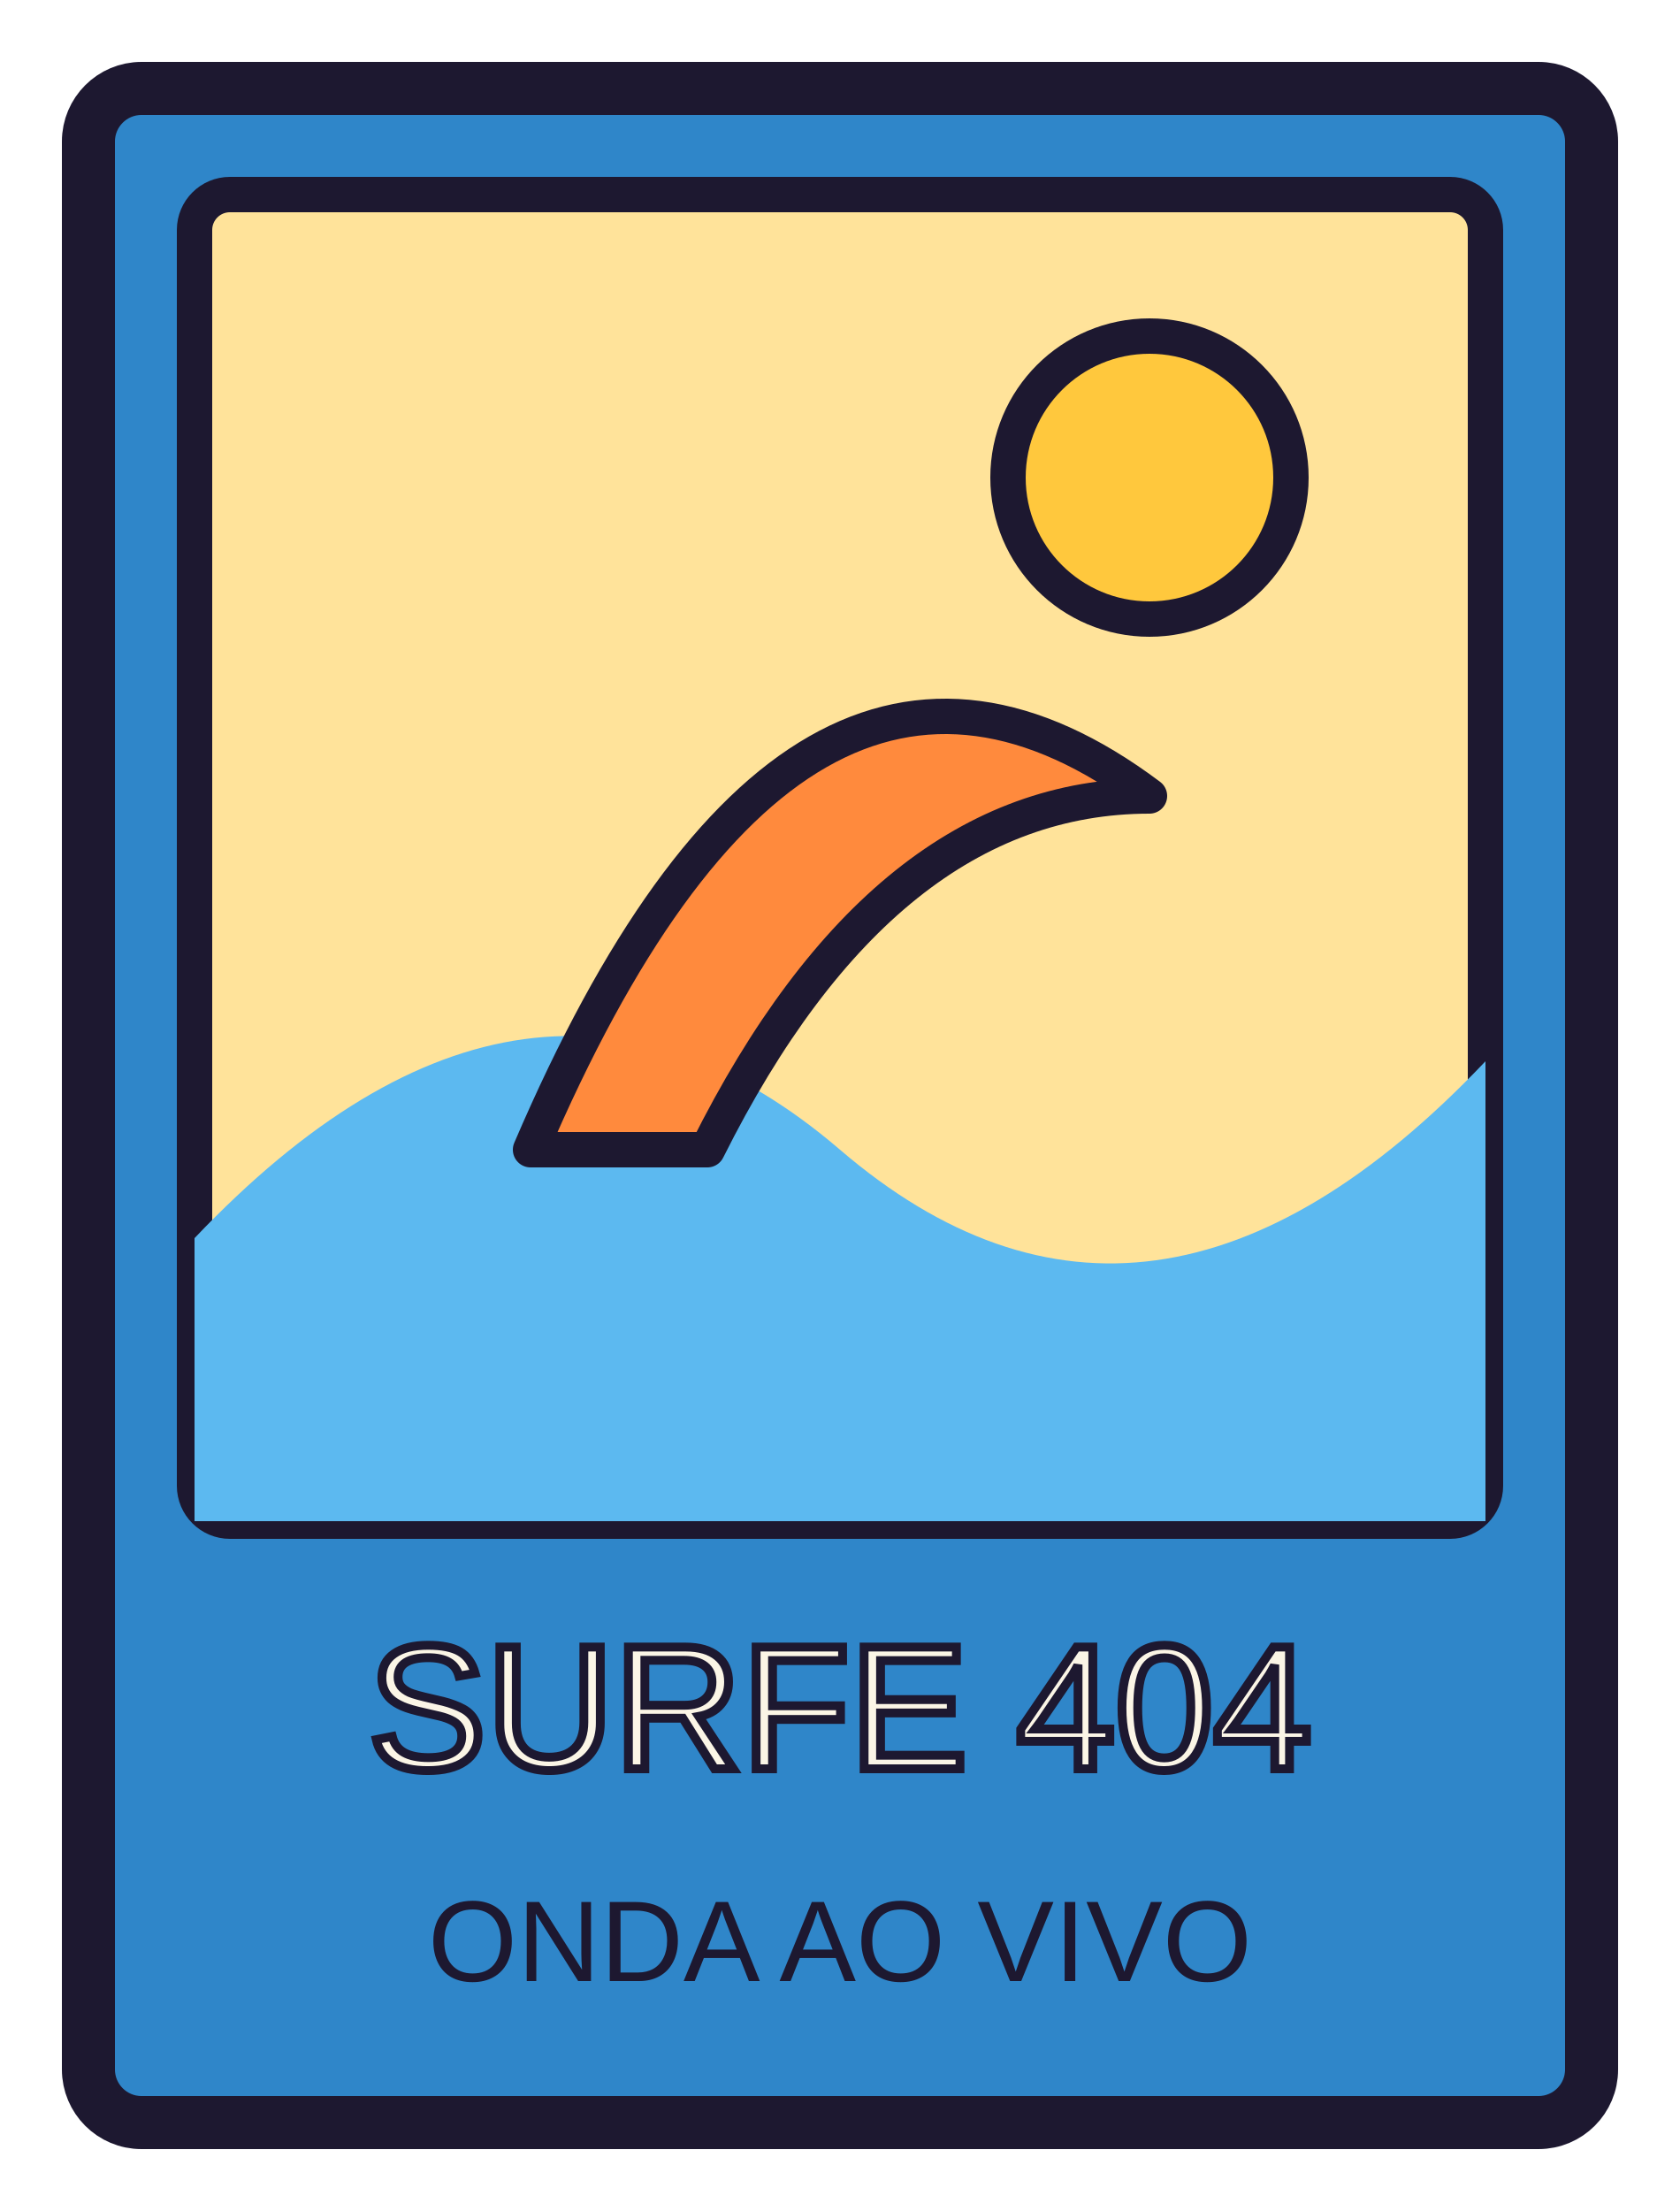
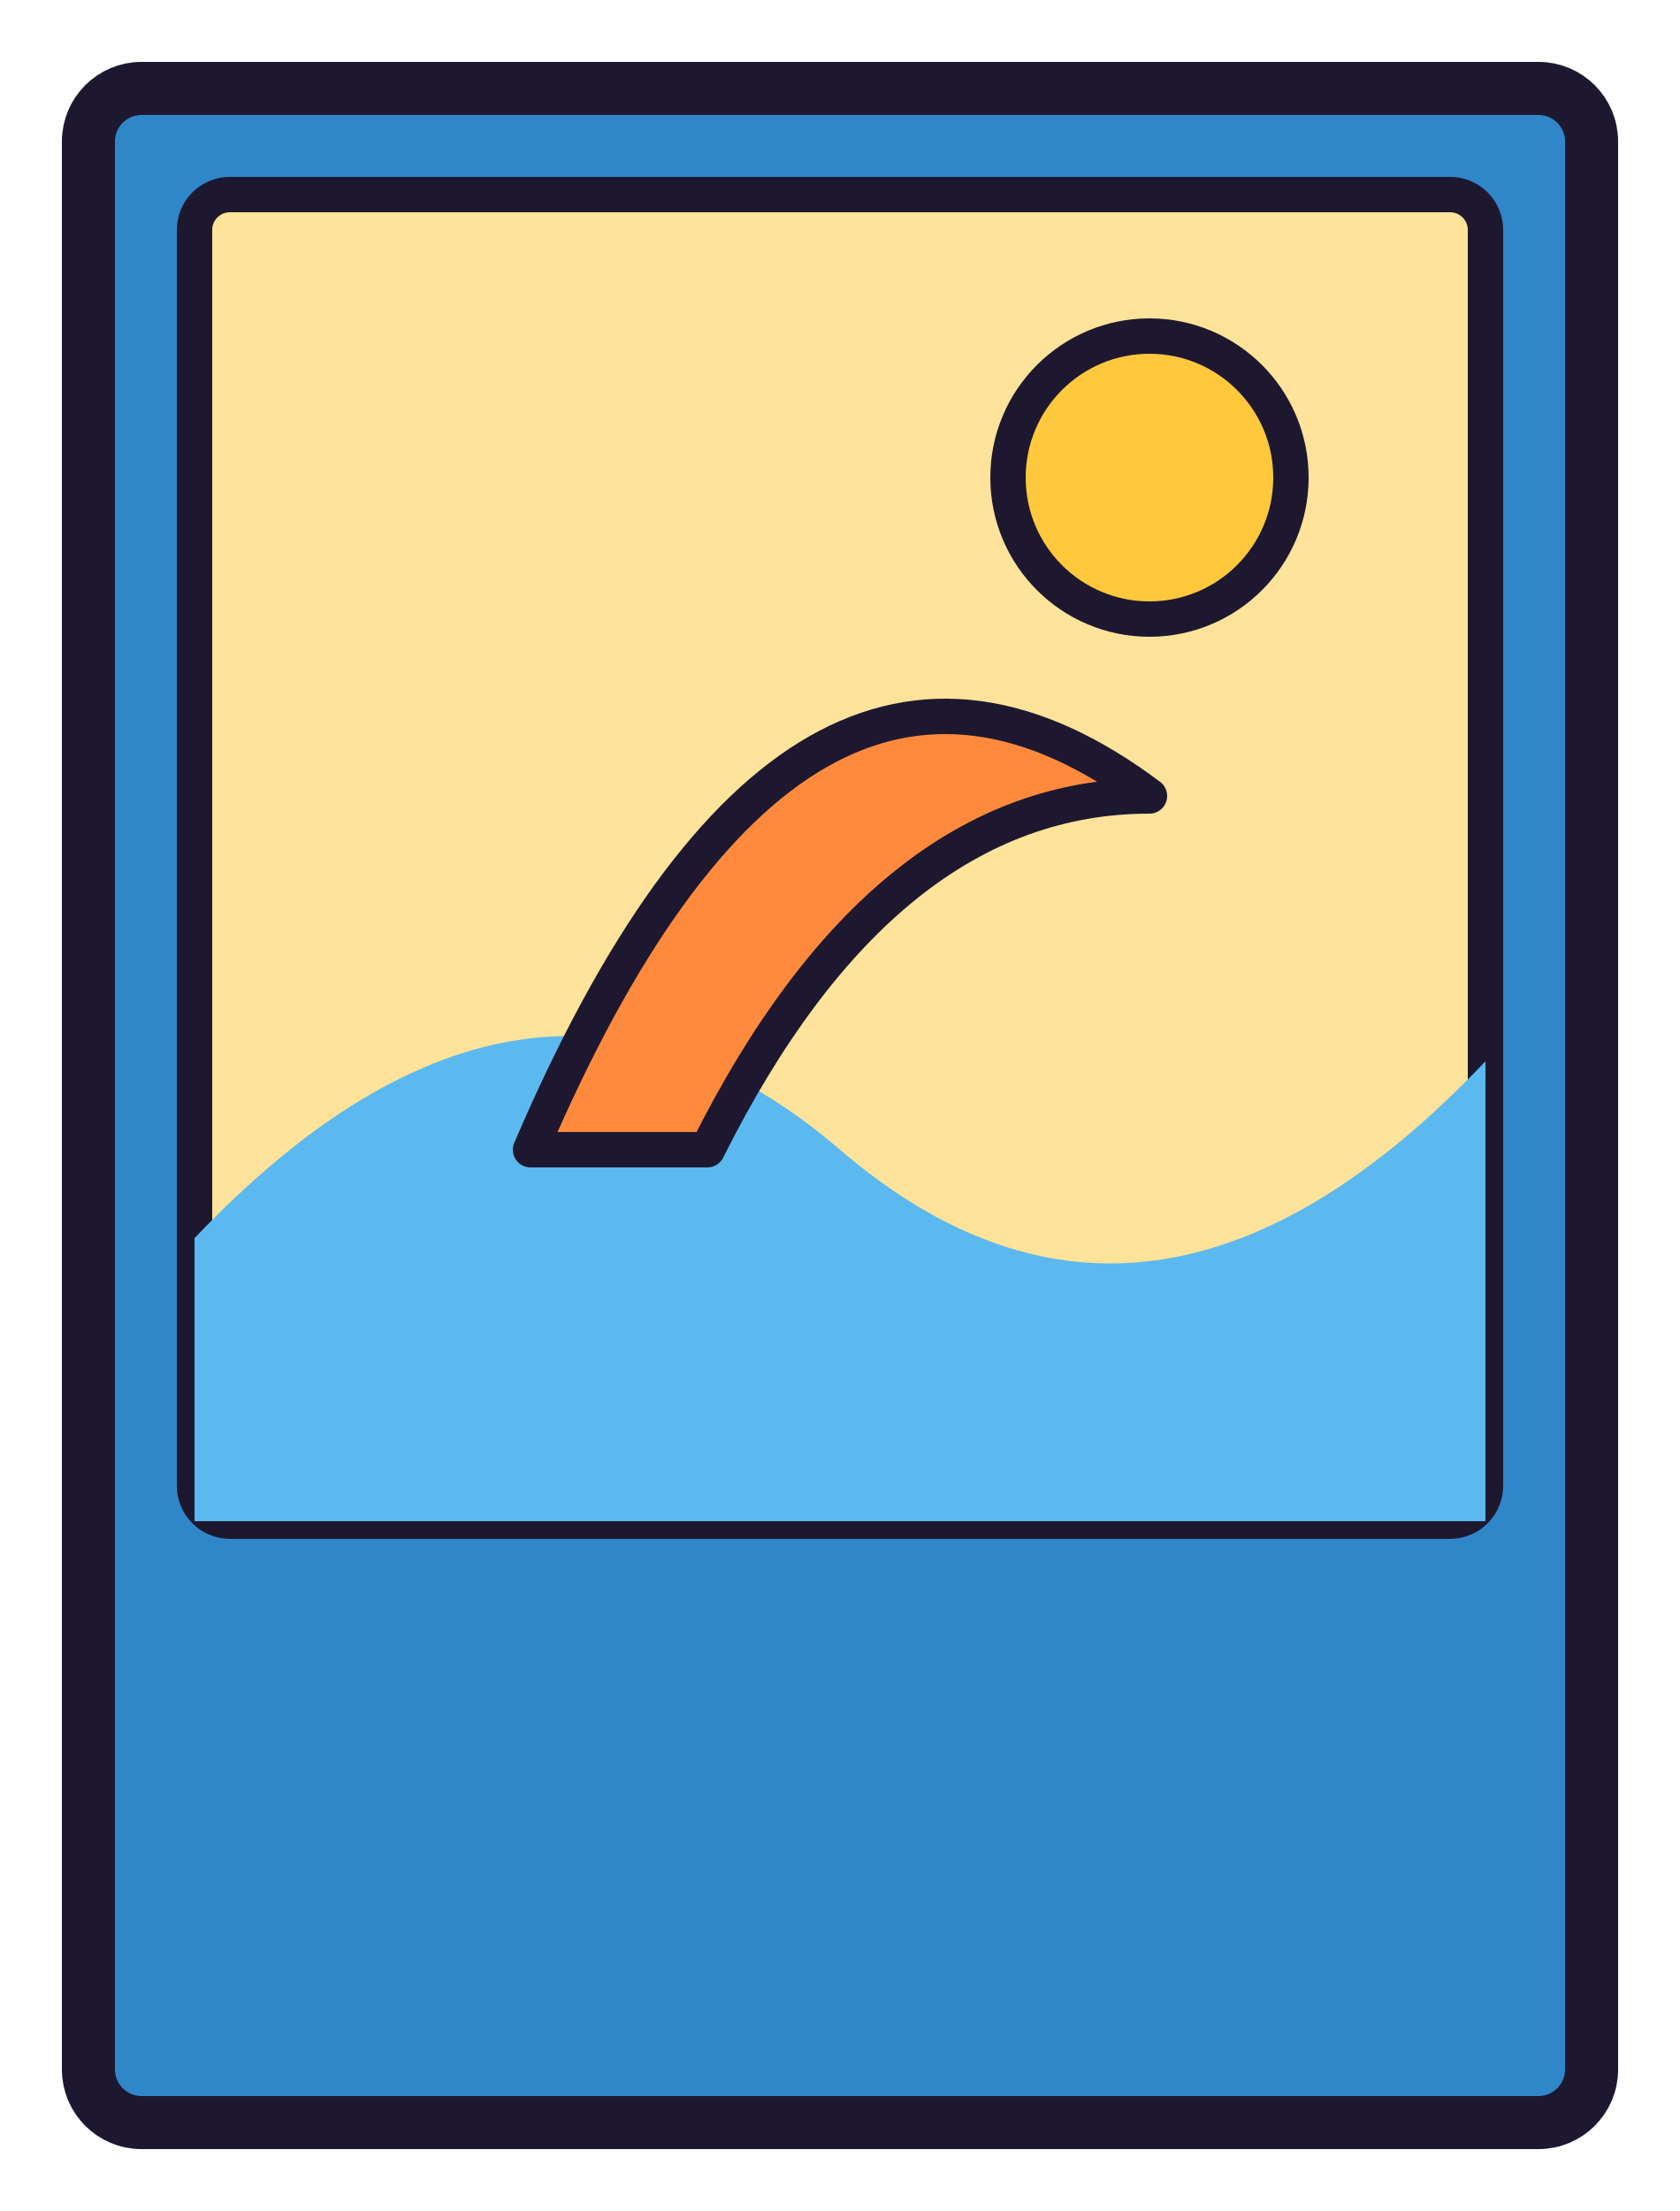
<svg xmlns="http://www.w3.org/2000/svg" viewBox="0 0 190 250" width="190" height="250">
  <rect x="10" y="10" width="170" height="230" rx="6" fill="#2f86c9" stroke="#1d1830" stroke-width="6" />
  <rect x="22" y="22" width="146" height="150" rx="4" fill="#ffe39a" stroke="#1d1830" stroke-width="4" />
  <path d="M22 140 Q60 100 95 130 Q130 160 168 120 L168 172 L22 172 Z" fill="#5cb9f0" stroke="#1d1830" stroke-width="0" stroke-linejoin="round" stroke-linecap="round" />
  <path d="M60 130 Q90 60 130 90 Q100 90 80 130 Z" fill="#ff8a3d" stroke="#1d1830" stroke-width="4" stroke-linejoin="round" stroke-linecap="round" />
  <circle cx="130" cy="54" r="16" fill="#ffc83d" stroke="#1d1830" stroke-width="4" />
-   <text x="95" y="200" text-anchor="middle" font-family="Arial Black, Arial, sans-serif" font-size="20" fill="#fbf5e6" stroke="#1d1830" stroke-width="1">SURFE 404</text>
-   <text x="95" y="224" text-anchor="middle" font-family="Arial Black, Arial, sans-serif" font-size="13" fill="#1d1830">ONDA AO VIVO</text>
</svg>
